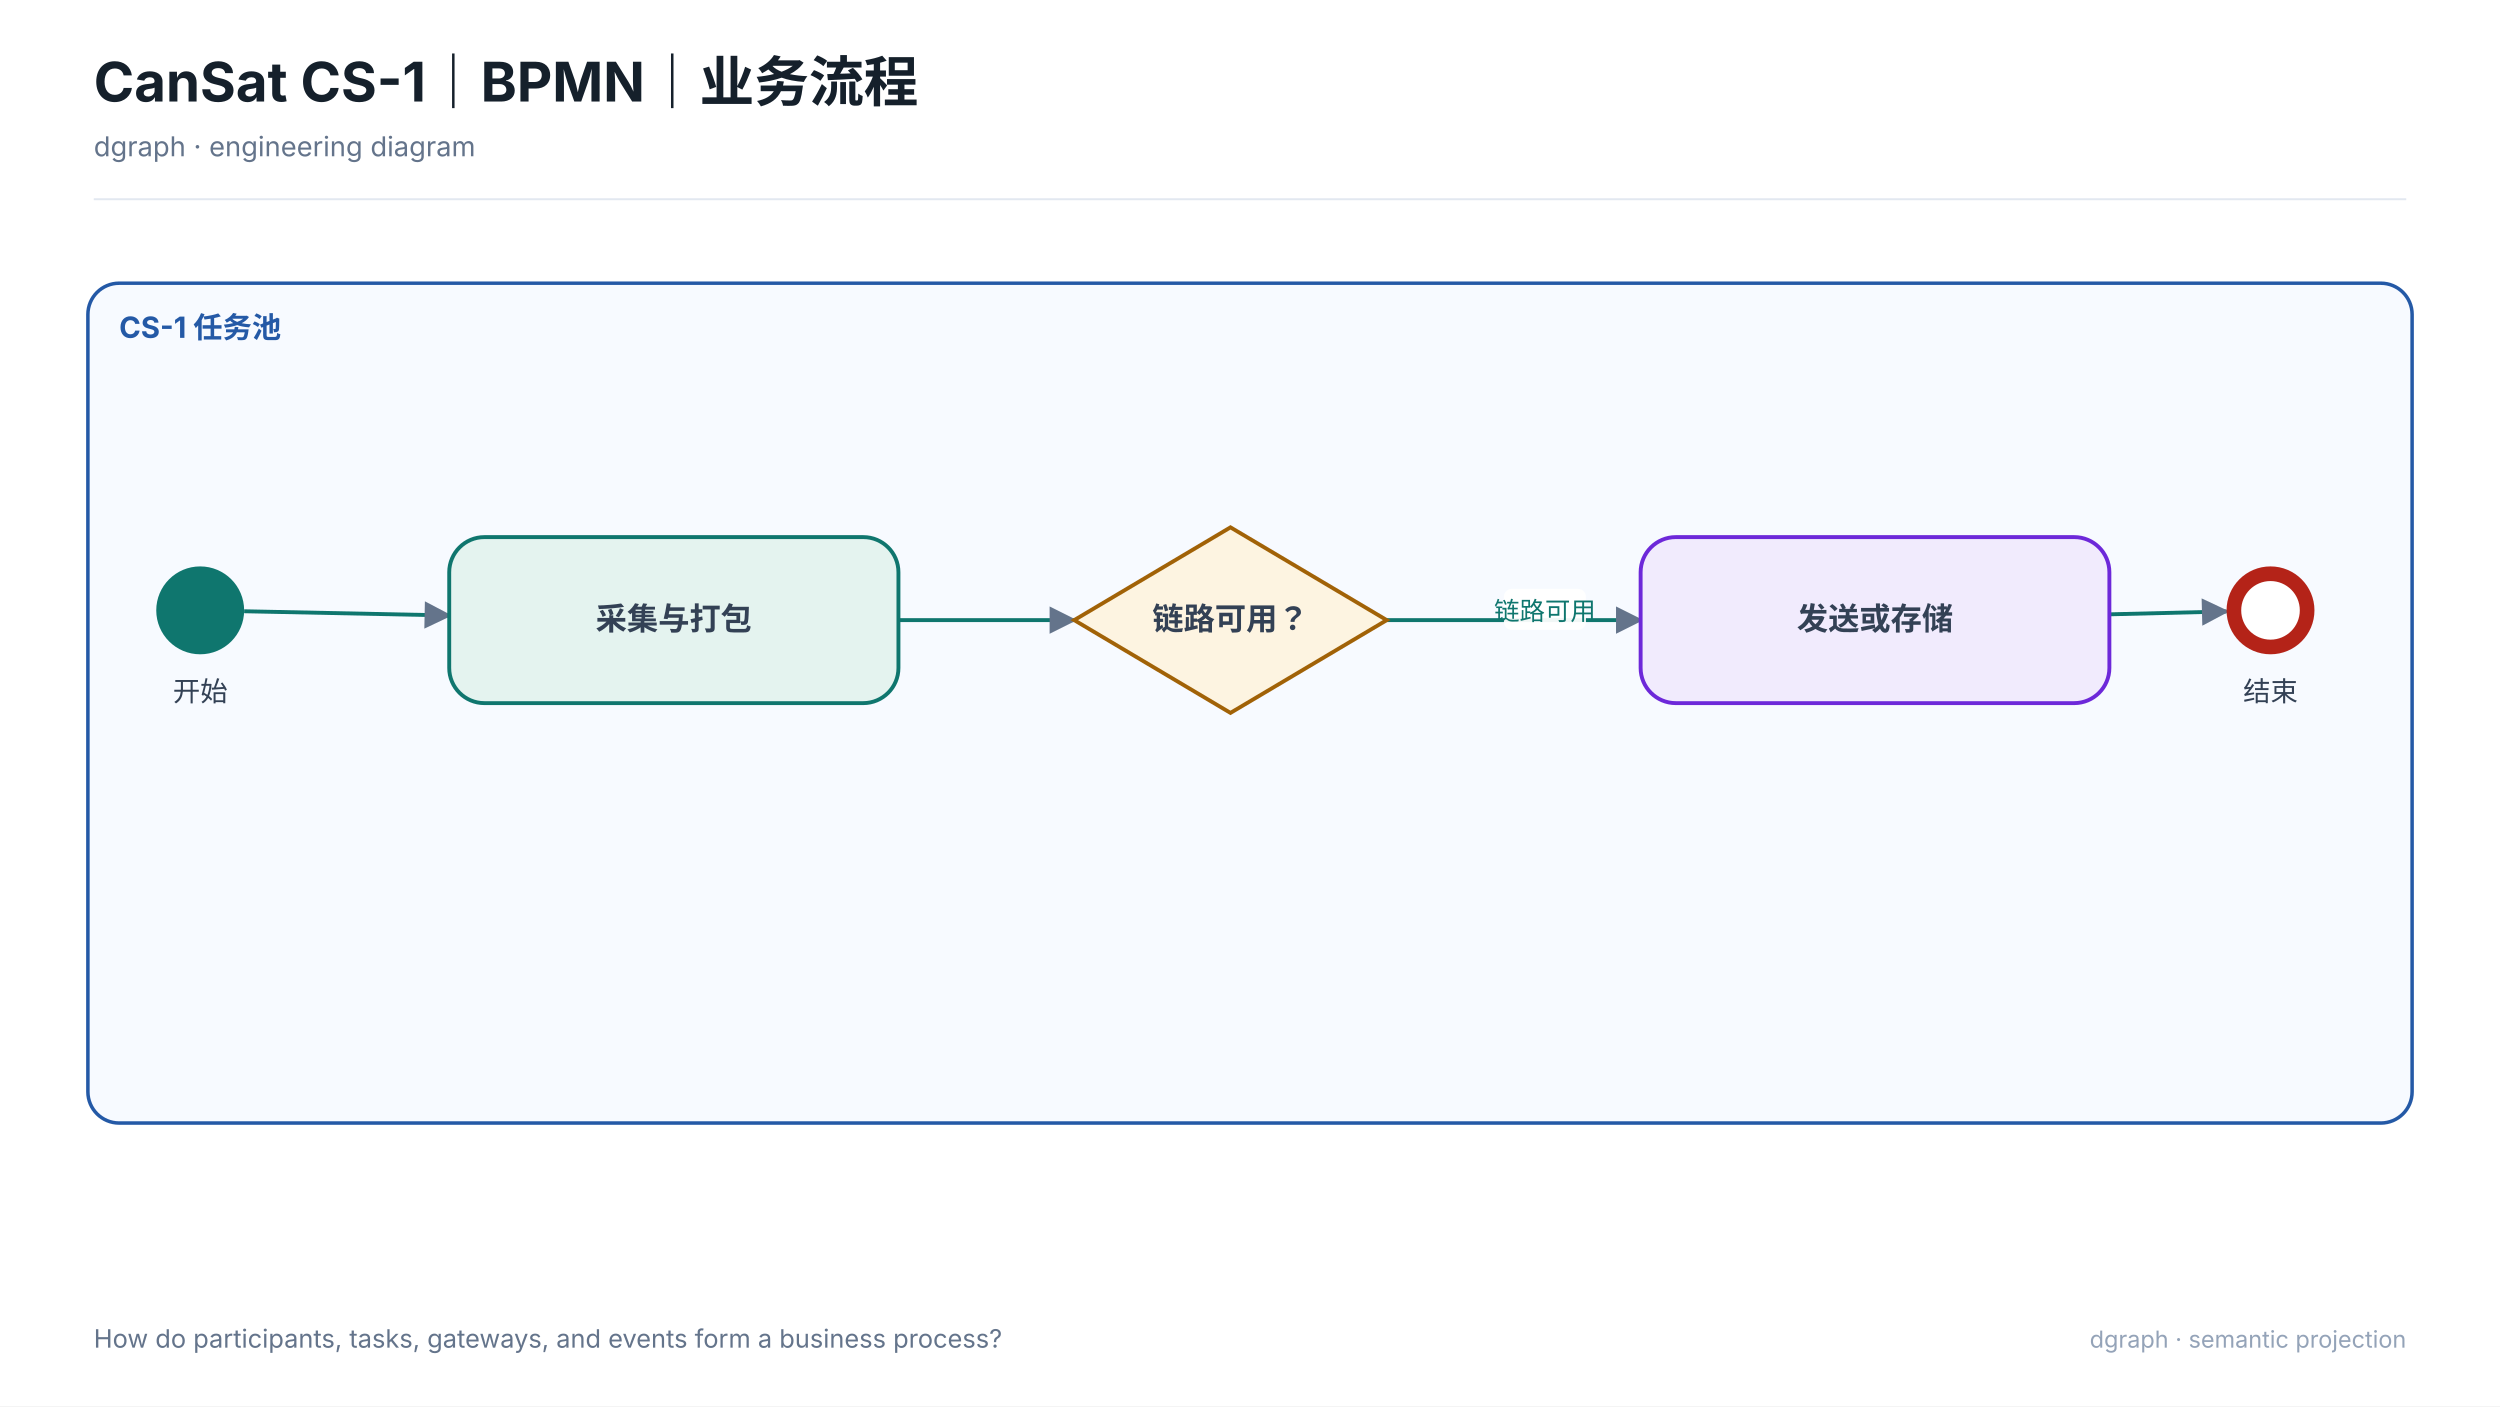
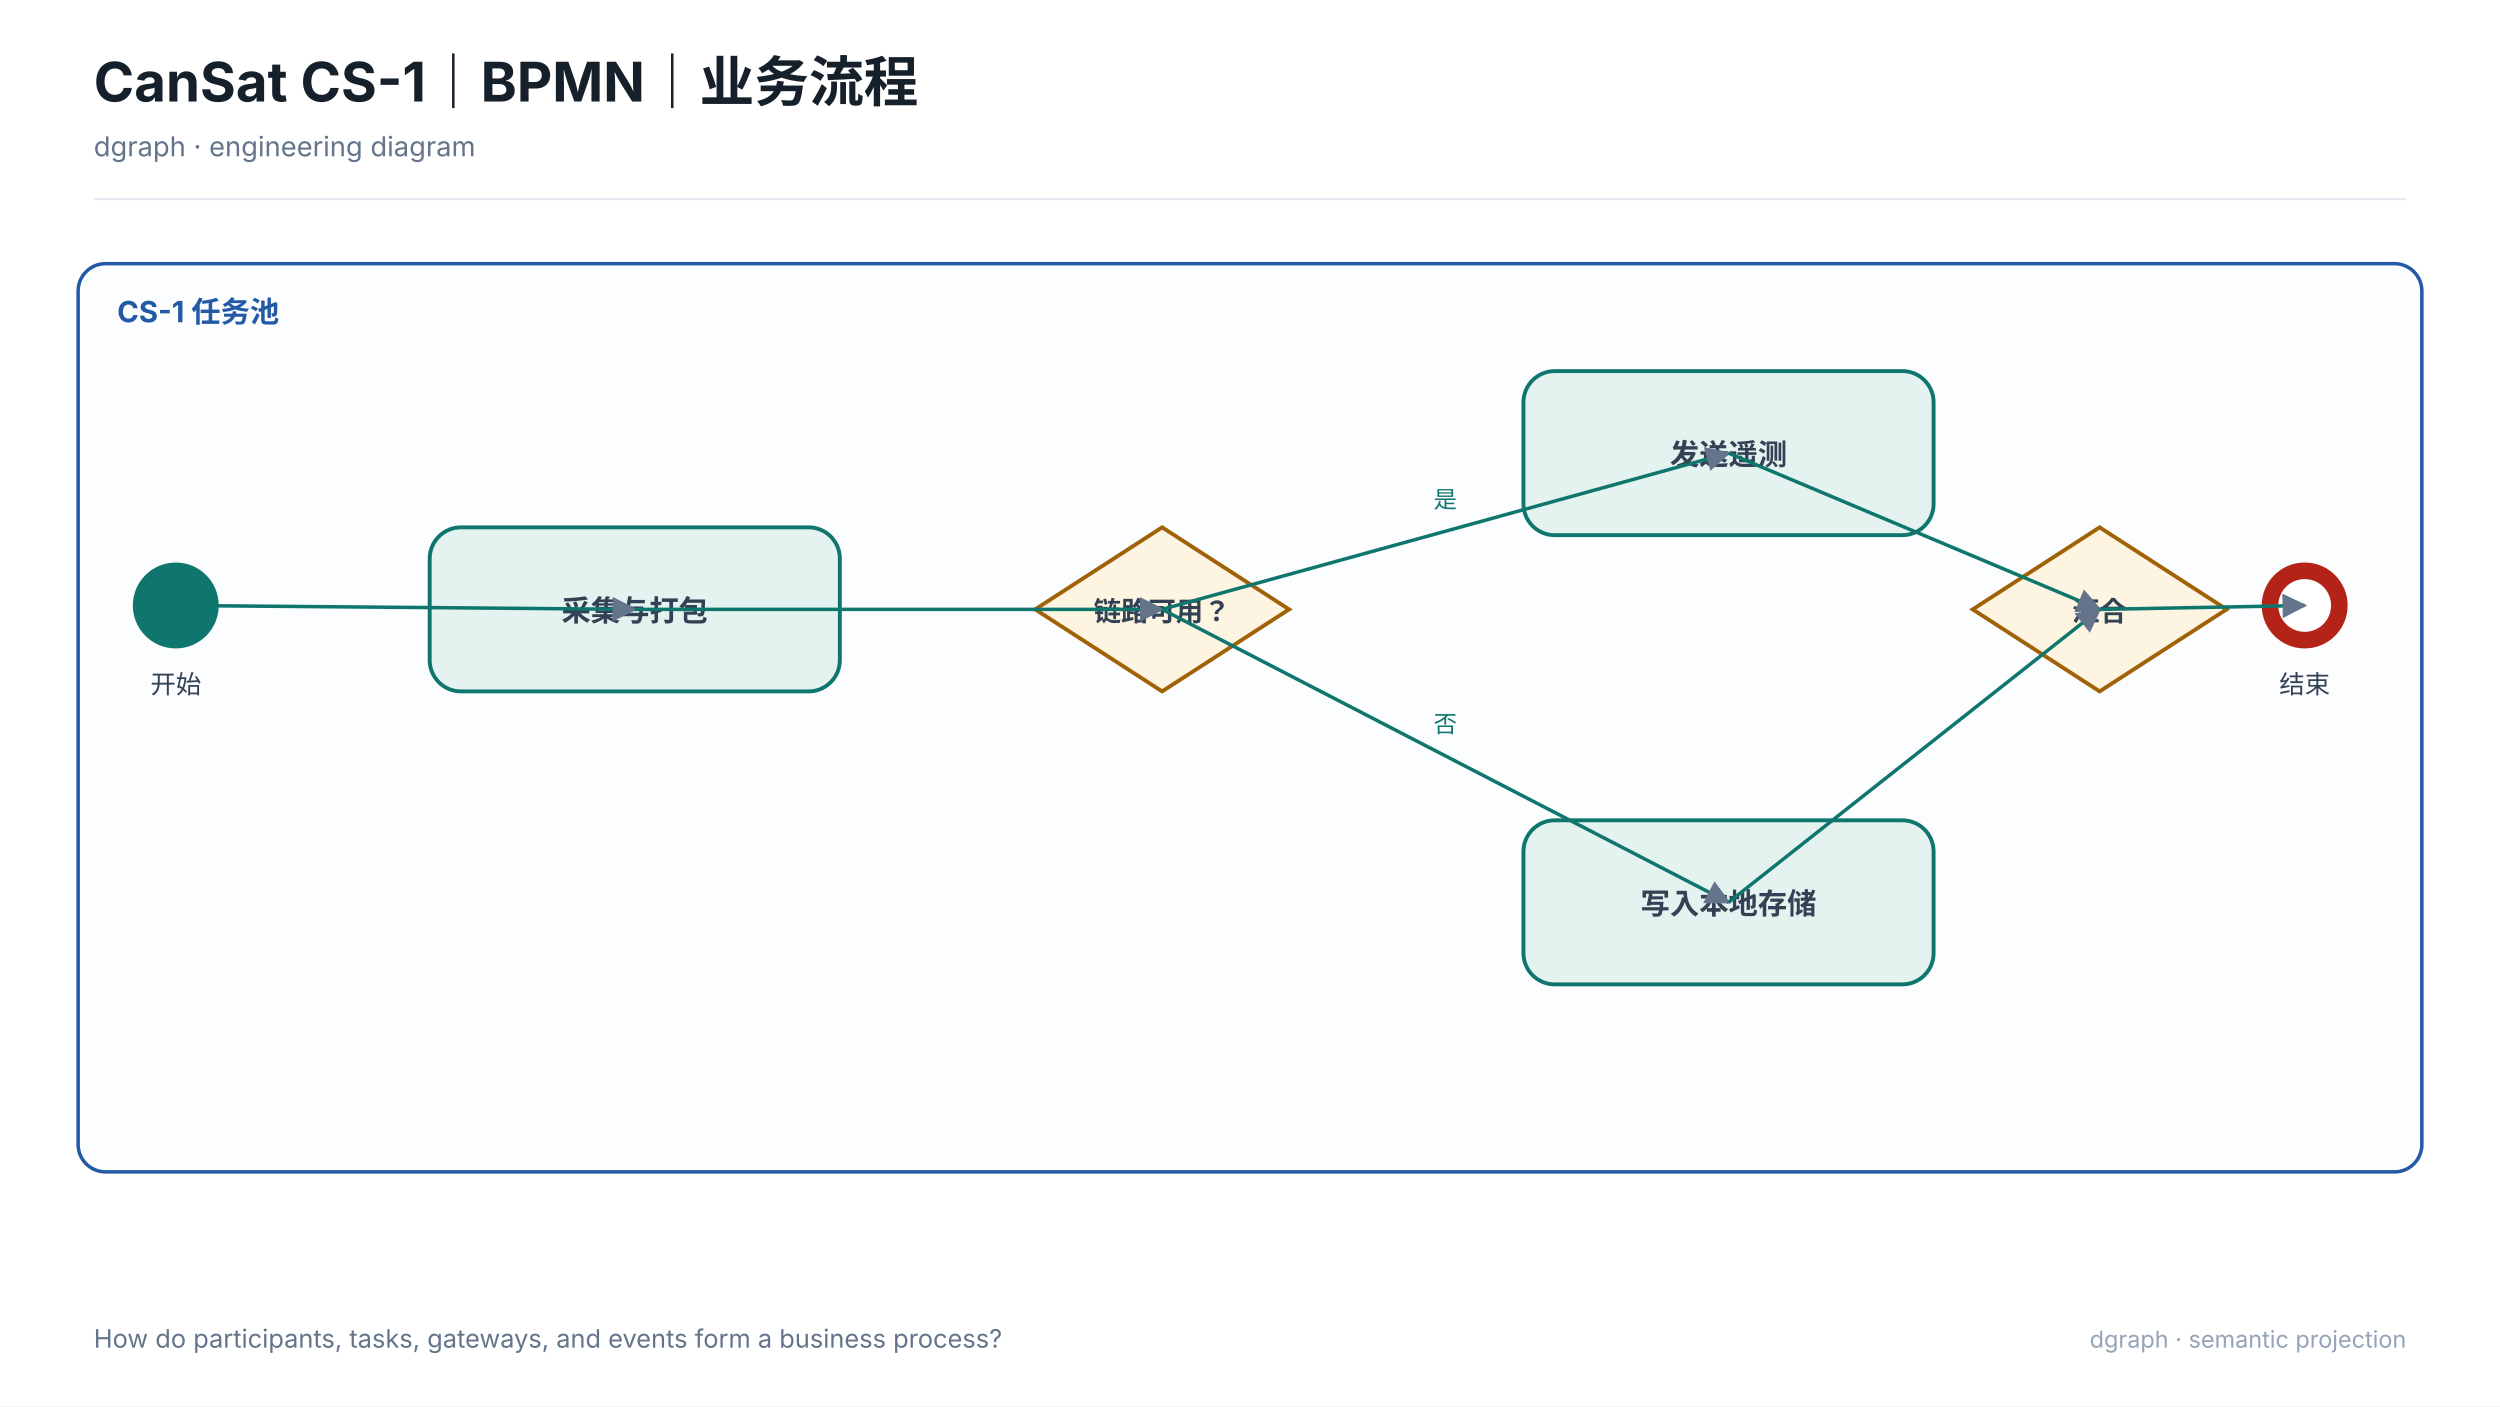
<svg xmlns="http://www.w3.org/2000/svg" viewBox="0 0 1280 720" width="1280" height="720" font-family="-apple-system, PingFang SC, Hiragino Sans GB, Noto Sans SC, sans-serif" data-layout="bpmn">
  <defs>
    <marker id="arrow" viewBox="0 0 10 10" refX="9" refY="5" markerWidth="7" markerHeight="7" orient="auto">
      <path d="M 0 0 L 10 5 L 0 10 z" fill="#64748b" />
    </marker>
  </defs>
  <rect width="1280" height="720" fill="#fff" />
  <text x="48" y="52" font-size="28" fill="#15202b" text-anchor="start" font-weight="750">CanSat CS-1｜BPMN｜业务流程</text>
  <text x="48" y="80" font-size="14" fill="#64748b" text-anchor="start" font-weight="400">dgraph · engineering diagram</text>
  <line x1="48" y1="102" x2="1232" y2="102" stroke="#e2e8f0" />
-   <g data-group-id="pool">
-     <rect x="45" y="145" width="1190" height="430" rx="16" fill="#e8f0ff" fill-opacity="0.35" stroke="#2459a6" stroke-width="1.8" />
-     <text x="61" y="173" font-size="15" fill="#2459a6" text-anchor="start" font-weight="700">CS-1 任务池</text>
+   <g data-bpmn="process" data-source-id="Example.bpmn">
+     <rect x="40" y="135" width="1200" height="465" rx="14" fill="#fbfdff" stroke="#2459a6" stroke-width="1.8" />
+     <text x="60" y="165" font-size="15" fill="#2459a6" text-anchor="start" font-weight="700">CS-1 任务池</text>
+     <g data-bpmn-event="start">
+       <circle cx="90" cy="310" r="22" fill="#0f766e" />
+       <text x="90" y="355" font-size="13" fill="#334155" text-anchor="middle" font-weight="400">开始</text>
+     </g>
+     <g data-bpmn-event="end">
+       <circle cx="1180" cy="310" r="22" fill="#b42318" />
+       <circle cx="1180" cy="310" r="15" fill="#fff" stroke="#b42318" stroke-width="3" />
+       <text x="1180" y="355" font-size="13" fill="#334155" text-anchor="middle" font-weight="400">结束</text>
+     </g>
+     <rect x="220" y="270" width="210" height="84" rx="16" fill="#e4f3ef" stroke="#0f766e" stroke-width="2" />
+     <text x="325" y="318" font-size="15" fill="#334155" text-anchor="middle" font-weight="650">采集与打包</text>
+     <rect x="780" y="190" width="210" height="84" rx="16" fill="#e4f3ef" stroke="#0f766e" stroke-width="2" />
+     <text x="885" y="238" font-size="15" fill="#334155" text-anchor="middle" font-weight="650">发送遥测</text>
+     <rect x="780" y="420" width="210" height="84" rx="16" fill="#e4f3ef" stroke="#0f766e" stroke-width="2" />
+     <text x="885" y="468" font-size="15" fill="#334155" text-anchor="middle" font-weight="650">写入本地存储</text>
+     <g data-bpmn-gateway="link-ok">
+       <polygon points="595,270 660,312 595,354 530,312" fill="#fdf4e1" stroke="#a16207" stroke-width="2" />
+       <text x="595" y="318" font-size="14" fill="#334155" text-anchor="middle" font-weight="650">链路可用？</text>
+     </g>
+     <g data-bpmn-gateway="join">
+       <polygon points="1075,270 1140,312 1075,354 1010,312" fill="#fdf4e1" stroke="#a16207" stroke-width="2" />
+       <text x="1075" y="318" font-size="14" fill="#334155" text-anchor="middle" font-weight="650">汇合</text>
+     </g>
+     <path d="M 90 310 L 325 312" fill="none" stroke="#0f766e" stroke-width="1.8" marker-end="url(#arrow)" />
+     <path d="M 325 312 L 595 312" fill="none" stroke="#0f766e" stroke-width="1.8" marker-end="url(#arrow)" />
+     <path d="M 595 312 L 885 232" fill="none" stroke="#0f766e" stroke-width="1.8" marker-end="url(#arrow)" />
+     <text x="740.0" y="260.0" font-size="12" fill="#0f766e" text-anchor="middle" font-weight="500">是</text>
+     <path data-bpmn-branch="unavailable" d="M 595 312 L 885 462" fill="none" stroke="#0f766e" stroke-width="1.8" marker-end="url(#arrow)" />
+     <text x="740.0" y="375.0" font-size="12" fill="#0f766e" text-anchor="middle" font-weight="500">否</text>
+     <path d="M 885 232 L 1075 312" fill="none" stroke="#0f766e" stroke-width="1.8" marker-end="url(#arrow)" />
+     <path d="M 885 462 L 1075 312" fill="none" stroke="#0f766e" stroke-width="1.8" marker-end="url(#arrow)" />
+     <path d="M 1075 312 L 1180 310" fill="none" stroke="#0f766e" stroke-width="1.8" marker-end="url(#arrow)" />
  </g>
-   <path d="M 125,312.964 L 230,315.129" fill="none" stroke="#0f766e" stroke-width="2" stroke-dasharray="None" marker-end="url(#arrow)" />
-   <path d="M 460,317.5 L 550,317.5" fill="none" stroke="#0f766e" stroke-width="2" stroke-dasharray="None" marker-end="url(#arrow)" />
-   <path d="M 710,317.5 L 840,317.5" fill="none" stroke="#0f766e" stroke-width="2" stroke-dasharray="None" marker-end="url(#arrow)" />
-   <path d="M 1080,314.537 L 1140,313.056" fill="none" stroke="#0f766e" stroke-width="2" stroke-dasharray="None" marker-end="url(#arrow)" />
-   <g data-node-id="n0" data-source-id="Example.x-bpmn.n0" data-kind="initial">
-     <circle cx="102.5" cy="312.5" r="22.5" fill="#0f766e" />
-     <text x="102.5" y="359" font-size="14" fill="#334155" text-anchor="middle" font-weight="400">开始</text>
-   </g>
-   <g data-node-id="n1" data-source-id="Example.x-bpmn.n1" data-kind="action">
-     <rect x="230" y="275" width="230" height="85" rx="18" fill="#e4f3ef" stroke="#0f766e" stroke-width="2" />
-     <text x="345.0" y="322.5" font-size="16" fill="#334155" text-anchor="middle" font-weight="600">采集与打包</text>
-   </g>
-   <g data-node-id="n2" data-source-id="Example.x-bpmn.n2" data-kind="decision">
-     <polygon points="630.0,270 710,317.5 630.0,365 550,317.5" fill="#fdf4e1" stroke="#a16207" stroke-width="2" />
-     <text x="630.0" y="322.5" font-size="16" fill="#334155" text-anchor="middle" font-weight="600">链路可用？</text>
-   </g>
-   <g data-node-id="n3" data-source-id="Example.x-bpmn.n3" data-kind="action">
-     <rect x="840" y="275" width="240" height="85" rx="18" fill="#f1ebfd" stroke="#6d28d9" stroke-width="2" />
-     <text x="960.0" y="322.5" font-size="16" fill="#334155" text-anchor="middle" font-weight="600">发送或存储</text>
-   </g>
-   <g data-node-id="n4" data-source-id="Example.x-bpmn.n4" data-kind="final">
-     <circle cx="1162.5" cy="312.5" r="22.5" fill="#b42318" />
-     <circle cx="1162.5" cy="312.5" r="16.5" fill="#fff" stroke="#b42318" stroke-width="3" />
-     <text x="1162.5" y="359" font-size="14" fill="#334155" text-anchor="middle" font-weight="400">结束</text>
-   </g>
-   <rect x="770.0" y="301.5" width="42" height="21" rx="4" fill="#fff" fill-opacity=".94" />
-   <text x="791.0" y="317.5" font-size="13" fill="#0f766e" text-anchor="middle" font-weight="500">链路可用</text>
  <text x="48" y="690" font-size="13" fill="#64748b" text-anchor="start" font-weight="400">How do participants, tasks, gateways, and events form a business process?</text>
  <text x="1232" y="690" font-size="12" fill="#94a3b8" text-anchor="end" font-weight="400">dgraph · semantic projection</text>
</svg>
